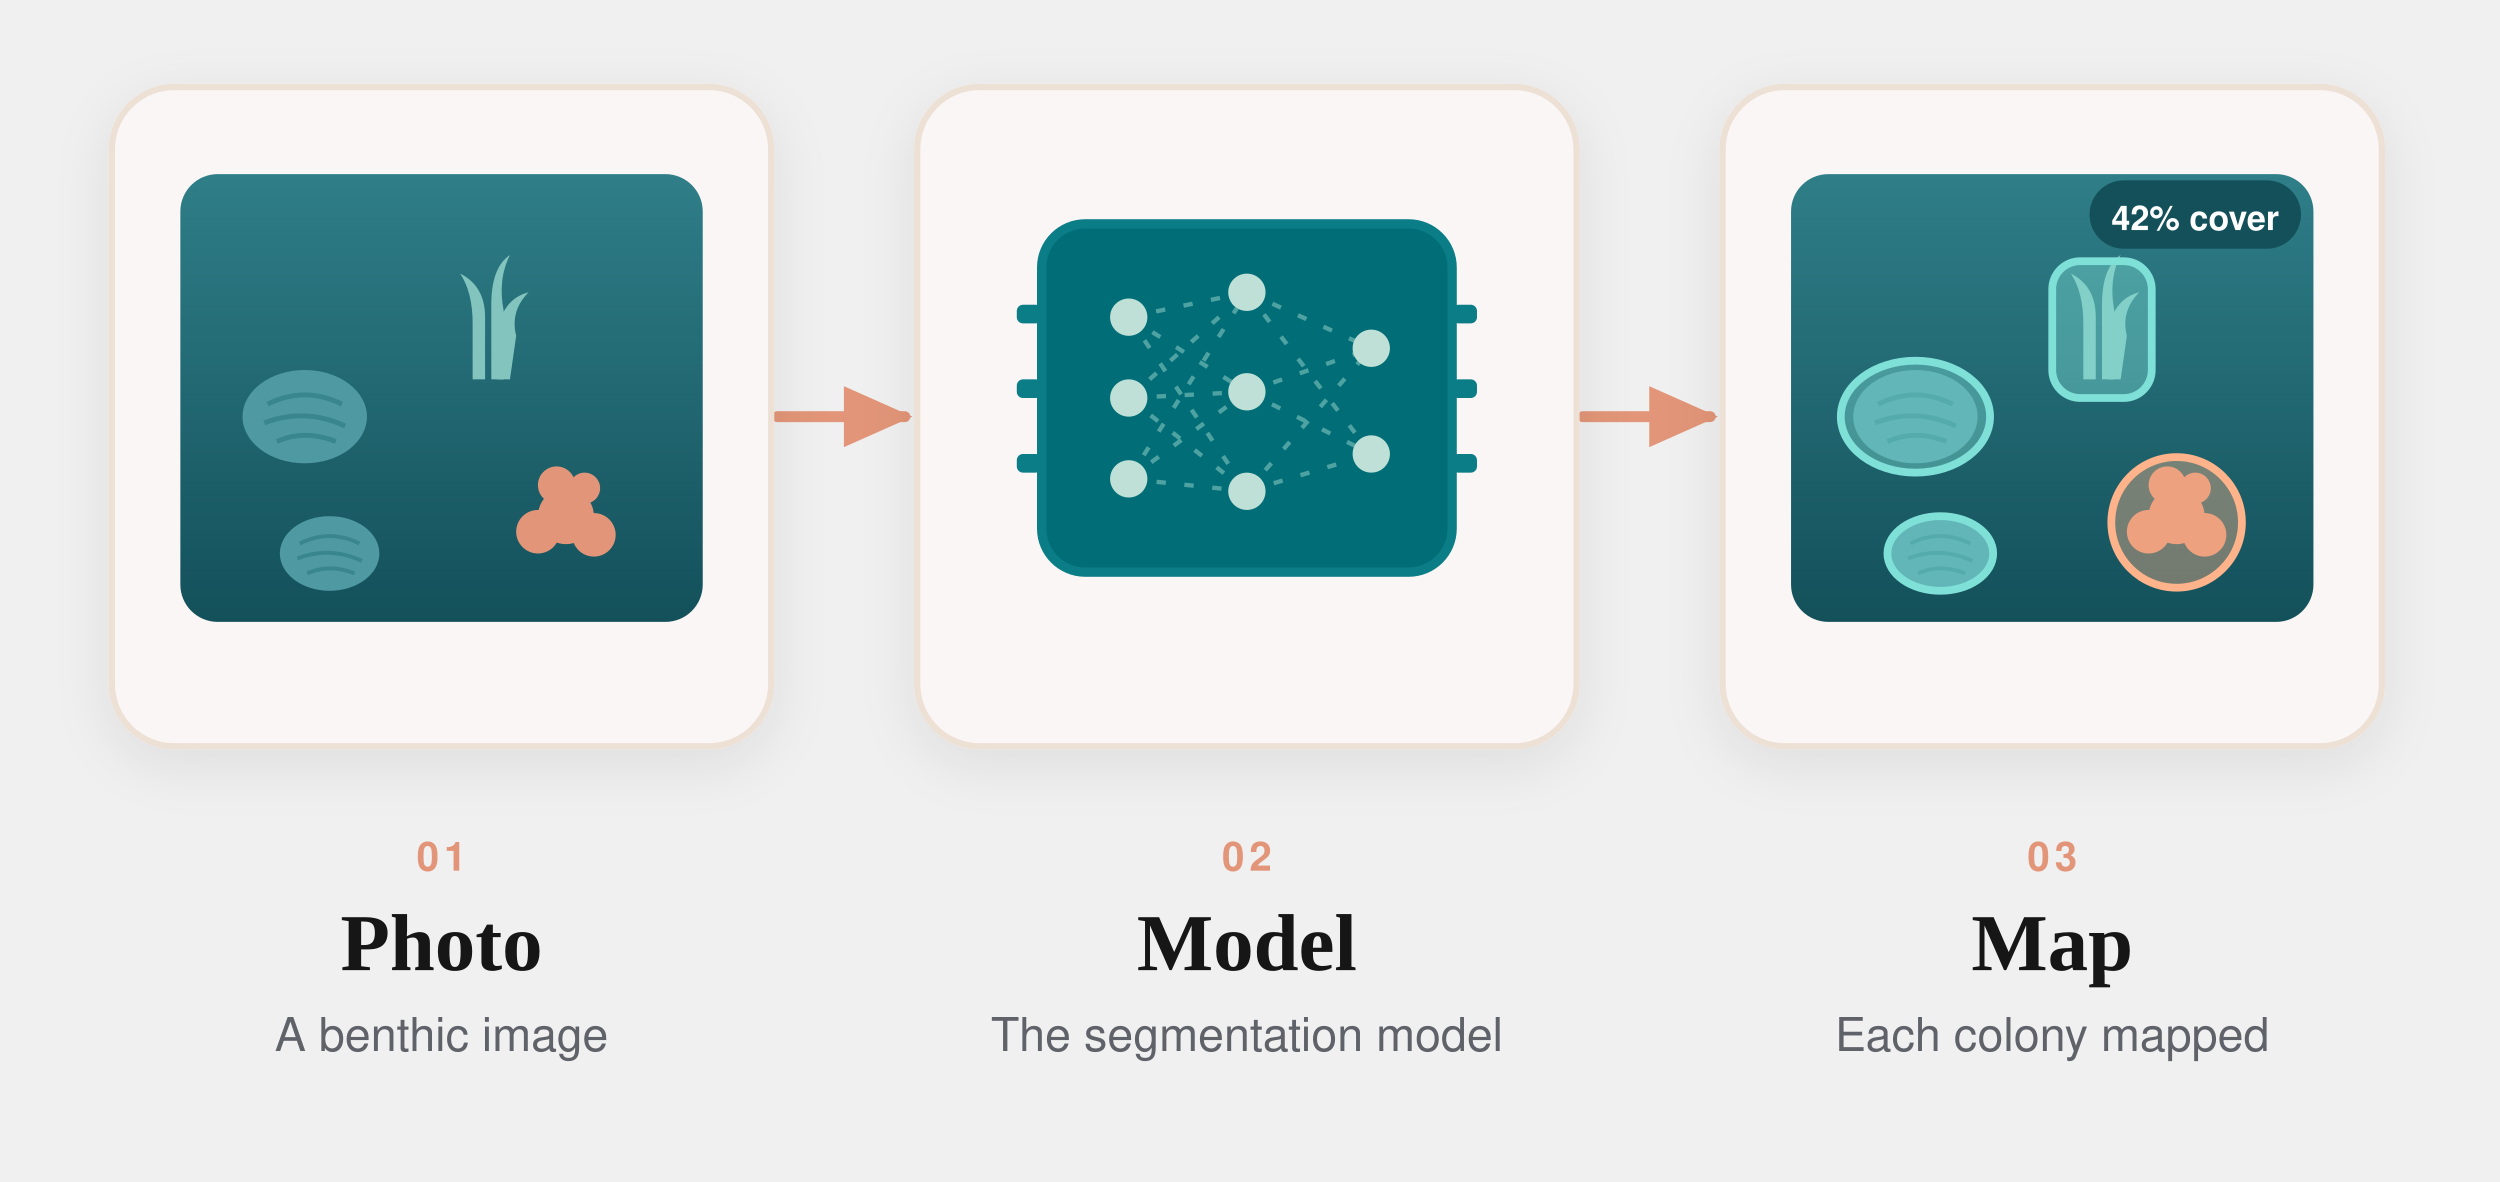
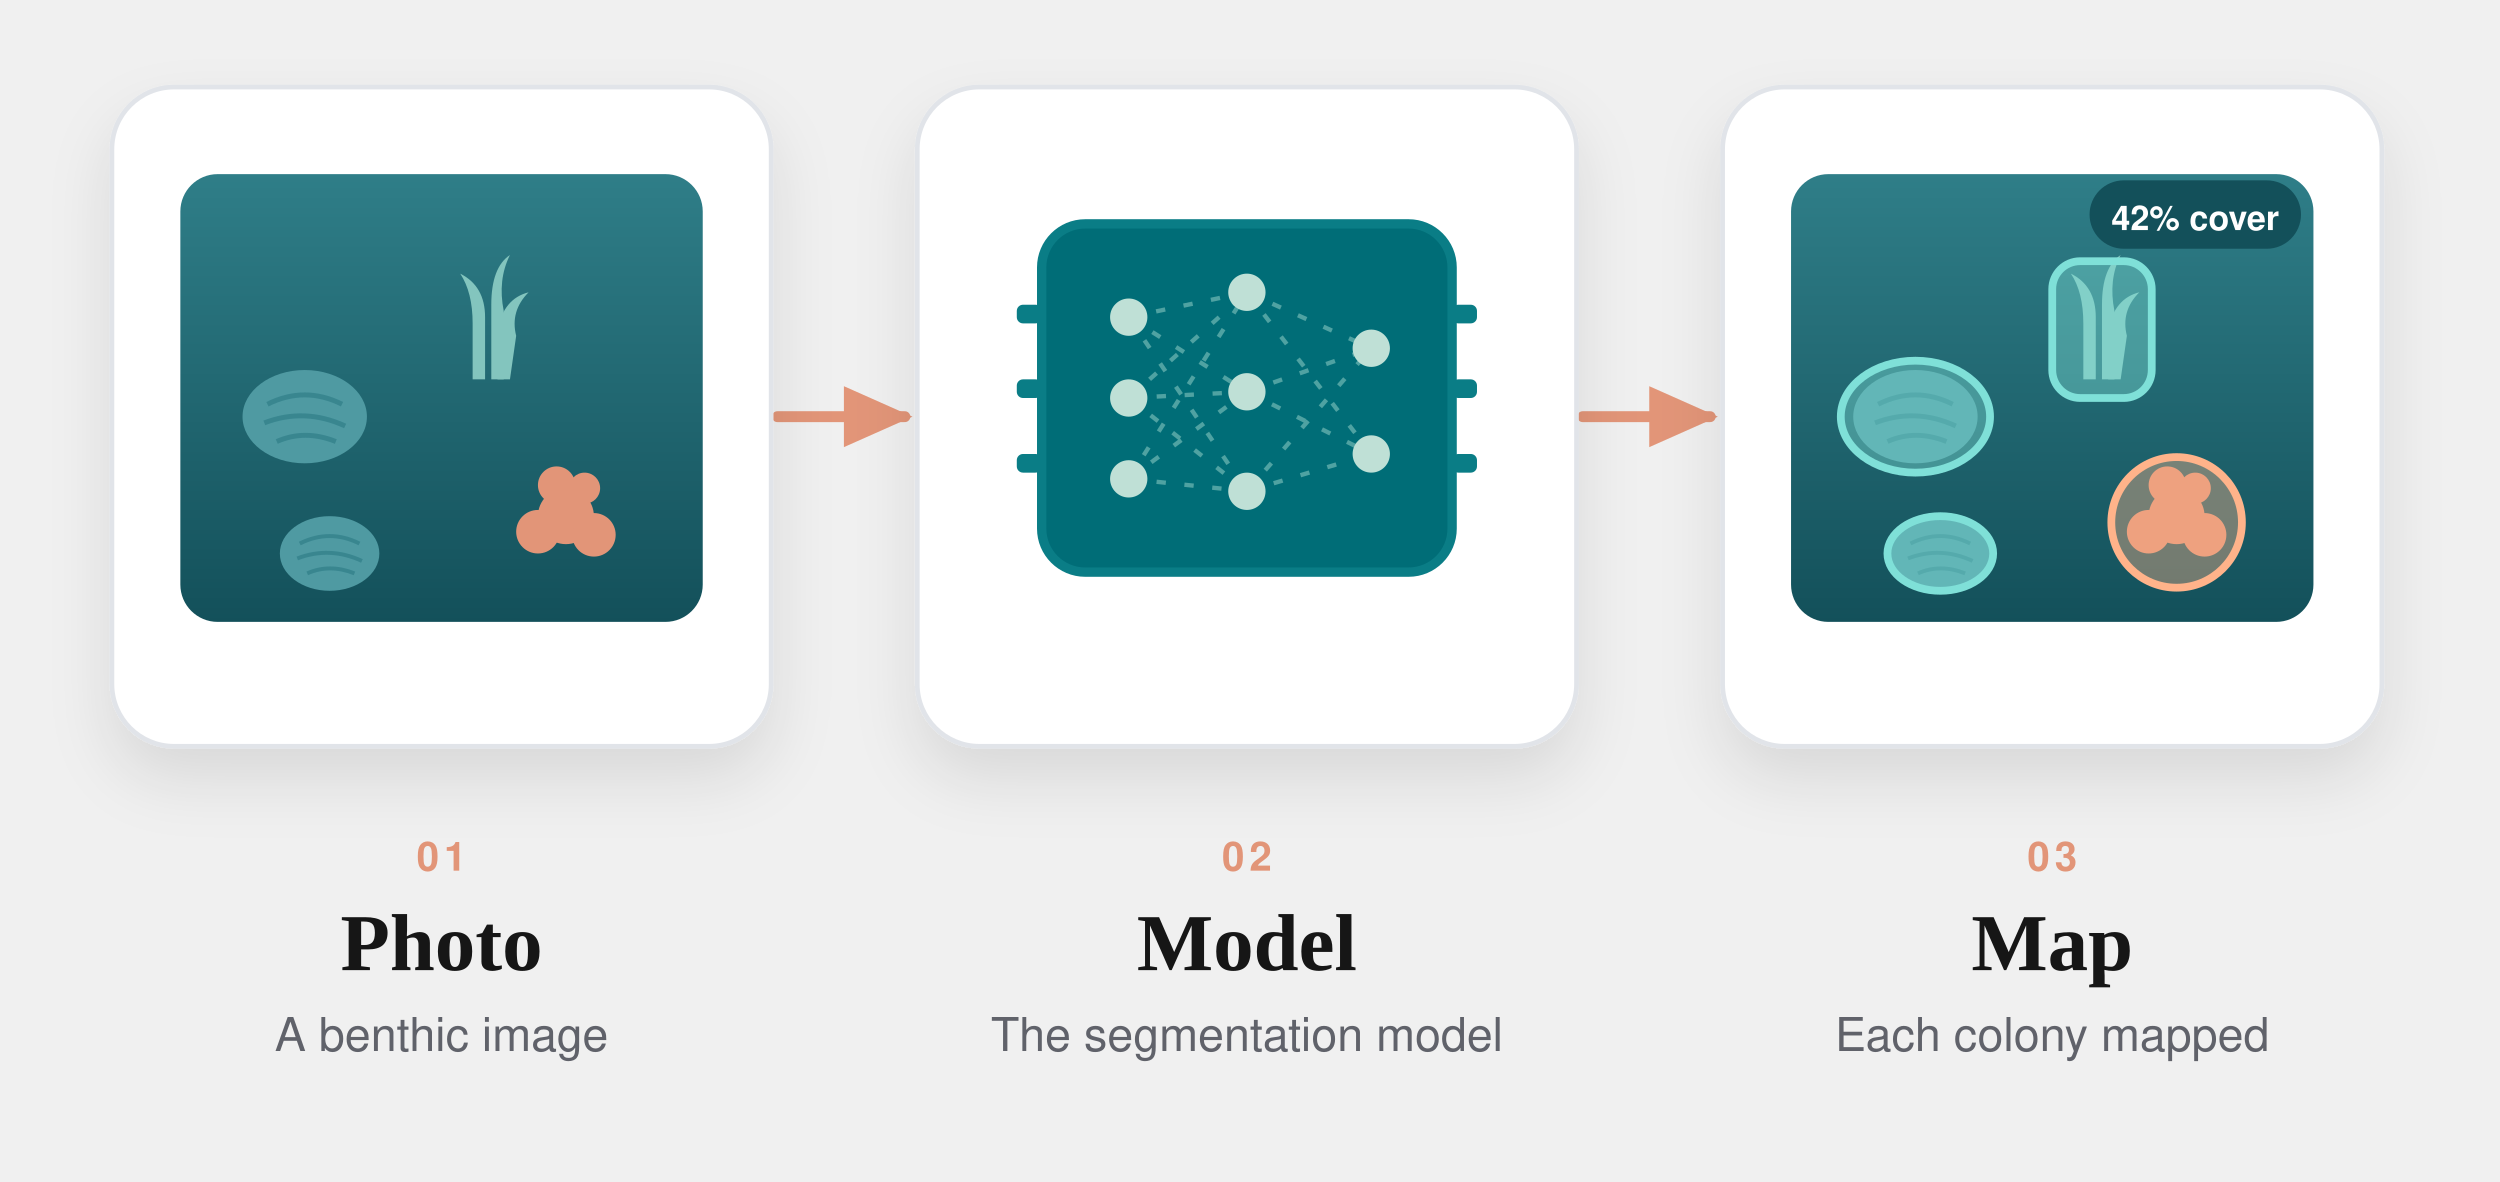
<svg xmlns="http://www.w3.org/2000/svg" viewBox="0 0 804 380" font-family="Mulish, Helvetica, Arial, sans-serif">
  <defs>
    <linearGradient id="deep" x1="0" y1="0" x2="0" y2="1">
      <stop offset="0%" stop-color="#2f7e88" />
      <stop offset="100%" stop-color="#13505a" />
    </linearGradient>
    <marker id="arrow" viewBox="0 0 10 10" refX="8" refY="5" markerWidth="7" markerHeight="7" orient="auto-start-reverse">
      <path d="M0 1 L9 5 L0 9 Z" fill="#e29578" />
    </marker>
    <filter id="cardshadow" x="-20%" y="-20%" width="140%" height="150%">
-       <feDropShadow dx="0" dy="5" stdDeviation="9" flood-color="#1c2b28" flood-opacity="0.08" />
+       <feDropShadow dx="0" dy="10" stdDeviation="10" flood-color="#000000" flood-opacity="0.10" />
    </filter>
    <style>
    .title { font-family: Newsreader, Georgia, 'Times New Roman', serif; font-size: 26px; font-weight: 600; fill: #161616; }
    .desc  { font-size: 15px; fill: #60626a; }
    .step  { font-size: 13px; font-weight: 700; letter-spacing: 0.12em; fill: #e29578; }
    .chip  { font-size: 11px; font-weight: 700; fill: #fff; }
    .synapse { stroke-dasharray: 3 6; animation: flow 0.8s linear infinite; }
    .node { animation: nodepulse 1.8s ease-in-out infinite; }
    .n1{animation-delay:-1.5s}.n2{animation-delay:-1.1s}.n3{animation-delay:-0.7s}.n4{animation-delay:-0.3s}
    .mask { animation: maskp 2.6s ease-in-out infinite; } .m2{animation-delay:-0.9s} .m3{animation-delay:-1.7s}
    .sway { transform-box: fill-box; transform-origin: 50% 100%; animation: sway 3.4s ease-in-out infinite; }
    @keyframes flow { to { stroke-dashoffset: -18; } }
    @keyframes nodepulse { 0%,100%{opacity:0.35} 50%{opacity:1} }
    @keyframes maskp { 0%,100%{opacity:0.75} 50%{opacity:1} }
    @keyframes sway { 0%,100%{transform:rotate(-4deg)} 50%{transform:rotate(4deg)} }
    @media (prefers-reduced-motion: reduce) { * { animation: none !important; } }
  </style>
    <g id="hardBoulder">
      <ellipse cx="0" cy="0" rx="20" ry="15" fill="#4f9aa2" />
      <g stroke="#2f7e88" stroke-width="1.6" fill="none" opacity="0.7">
        <path d="M-12 -4 Q0 -10 12 -4" />
        <path d="M-13 2 Q0 -3 13 3" />
        <path d="M-9 8 Q0 4 10 8" />
      </g>
    </g>
    <g id="hardBranch">
      <g fill="#83c5be">
        <path d="M-2 14 L-2 -6 Q-2 -16 -10 -20 Q-6 -14 -6 -4 L-6 14 Z" />
        <path d="M0 14 L0 -10 Q0 -22 6 -26 Q2 -18 4 -8 L4 14 Z" />
        <path d="M2 14 L2 -2 Q4 -12 12 -14 Q6 -8 8 0 L6 14 Z" />
      </g>
    </g>
    <g id="softCoral">
      <g class="sway" fill="#e29578">
        <circle cx="0" cy="-2" r="9" />
        <circle cx="-9" cy="3" r="7" />
        <circle cx="9" cy="4" r="7" />
        <circle cx="-3" cy="-12" r="6" />
        <circle cx="6" cy="-11" r="5" />
      </g>
    </g>
    <g id="reef">
      <g transform="translate(-44,6)">
        <use href="#hardBoulder" />
      </g>
      <g transform="translate(16,-20)">
        <use href="#hardBranch" />
      </g>
      <g transform="translate(40,40)">
        <use href="#softCoral" />
      </g>
      <g transform="translate(-36,50) scale(0.8)">
        <use href="#hardBoulder" />
      </g>
    </g>
  </defs>
  <g stroke="#e29578" stroke-width="3.5" fill="none" stroke-linecap="round">
    <line x1="250" y1="134" x2="291" y2="134" marker-end="url(#arrow)" />
    <line x1="509" y1="134" x2="550" y2="134" marker-end="url(#arrow)" />
  </g>
-   <rect x="36" y="28" width="212" height="212" rx="20" fill="#fbf6f6" stroke="#ede0d4" stroke-width="2" filter="url(#cardshadow)" />
+   <rect x="36" y="28" width="212" height="212" rx="20" fill="#ffffff" stroke="#e1e4e9" stroke-width="1.5" filter="url(#cardshadow)" />
  <g transform="translate(142,128)">
    <clipPath id="c1">
      <rect x="-84" y="-72" width="168" height="144" rx="12" />
    </clipPath>
    <rect x="-84" y="-72" width="168" height="144" rx="12" fill="url(#deep)" />
    <g clip-path="url(#c1)">
      <use href="#reef" />
    </g>
  </g>
  <text class="step" x="142" y="280" text-anchor="middle">01</text>
  <text class="title" x="142" y="312" text-anchor="middle">Photo</text>
  <text class="desc" x="142" y="338" text-anchor="middle">A benthic image</text>
-   <rect x="295" y="28" width="212" height="212" rx="20" fill="#fbf6f6" stroke="#ede0d4" stroke-width="2" filter="url(#cardshadow)" />
+   <rect x="295" y="28" width="212" height="212" rx="20" fill="#ffffff" stroke="#e1e4e9" stroke-width="1.5" filter="url(#cardshadow)" />
  <g transform="translate(401,128)">
    <rect x="-66" y="-56" width="132" height="112" rx="14" fill="#006d77" />
    <rect x="-66" y="-56" width="132" height="112" rx="14" fill="none" stroke="#0a7d86" stroke-width="3" />
    <g fill="#0a7d86">
      <rect x="-74" y="-30" width="8" height="6" rx="2" />
      <rect x="-74" y="-6" width="8" height="6" rx="2" />
      <rect x="-74" y="18" width="8" height="6" rx="2" />
      <rect x="66" y="-30" width="8" height="6" rx="2" />
      <rect x="66" y="-6" width="8" height="6" rx="2" />
      <rect x="66" y="18" width="8" height="6" rx="2" />
    </g>
    <g stroke="#83c5be" stroke-width="1.4" opacity="0.6">
      <g class="synapse">
        <path d="M-38 -26 L0 -34 M-38 -26 L0 -2 M-38 -26 L0 30 M-38 0 L0 -34 M-38 0 L0 -2 M-38 0 L0 30 M-38 26 L0 -34 M-38 26 L0 -2 M-38 26 L0 30 M0 -34 L40 -16 M0 -34 L40 18 M0 -2 L40 -16 M0 -2 L40 18 M0 30 L40 -16 M0 30 L40 18" />
      </g>
    </g>
    <g fill="#bfe0d6">
      <circle class="node n1" cx="-38" cy="-26" r="6" />
      <circle class="node n2" cx="-38" cy="0" r="6" />
      <circle class="node n3" cx="-38" cy="26" r="6" />
      <circle class="node n4" cx="0" cy="-34" r="6" />
      <circle class="node n2" cx="0" cy="-2" r="6" />
      <circle class="node n3" cx="0" cy="30" r="6" />
      <circle class="node n1" cx="40" cy="-16" r="6" />
      <circle class="node n4" cx="40" cy="18" r="6" />
    </g>
  </g>
  <text class="step" x="401" y="280" text-anchor="middle">02</text>
  <text class="title" x="401" y="312" text-anchor="middle">Model</text>
  <text class="desc" x="401" y="338" text-anchor="middle">The segmentation model</text>
-   <rect x="554" y="28" width="212" height="212" rx="20" fill="#fbf6f6" stroke="#ede0d4" stroke-width="2" filter="url(#cardshadow)" />
+   <rect x="554" y="28" width="212" height="212" rx="20" fill="#ffffff" stroke="#e1e4e9" stroke-width="1.5" filter="url(#cardshadow)" />
  <g transform="translate(660,128)">
    <clipPath id="c3">
      <rect x="-84" y="-72" width="168" height="144" rx="12" />
    </clipPath>
    <rect x="-84" y="-72" width="168" height="144" rx="12" fill="url(#deep)" />
    <g clip-path="url(#c3)">
      <use href="#reef" />
      <g class="mask">
        <ellipse cx="-44" cy="6" rx="24" ry="18" fill="#7fe0d8" opacity="0.4" />
        <ellipse cx="-44" cy="6" rx="24" ry="18" fill="none" stroke="#7fe0d8" stroke-width="2.5" />
      </g>
      <g class="mask m2">
        <rect x="0" y="-44" width="32" height="44" rx="9" fill="#7fe0d8" opacity="0.4" />
        <rect x="0" y="-44" width="32" height="44" rx="9" fill="none" stroke="#7fe0d8" stroke-width="2.5" />
      </g>
      <g class="mask m3">
        <circle cx="40" cy="40" r="21" fill="#ffb38a" opacity="0.4" />
        <circle cx="40" cy="40" r="21" fill="none" stroke="#ffb38a" stroke-width="2.5" />
      </g>
      <g class="mask m2">
        <ellipse cx="-36" cy="50" rx="17" ry="12" fill="#7fe0d8" opacity="0.4" />
        <ellipse cx="-36" cy="50" rx="17" ry="12" fill="none" stroke="#7fe0d8" stroke-width="2.5" />
      </g>
    </g>
    <g transform="translate(46,-58)">
      <rect x="-34" y="-12" width="68" height="22" rx="11" fill="#13505a" />
      <text class="chip" x="0" y="4" text-anchor="middle">42% cover</text>
    </g>
  </g>
  <text class="step" x="660" y="280" text-anchor="middle">03</text>
  <text class="title" x="660" y="312" text-anchor="middle">Map</text>
  <text class="desc" x="660" y="338" text-anchor="middle">Each colony mapped</text>
</svg>
